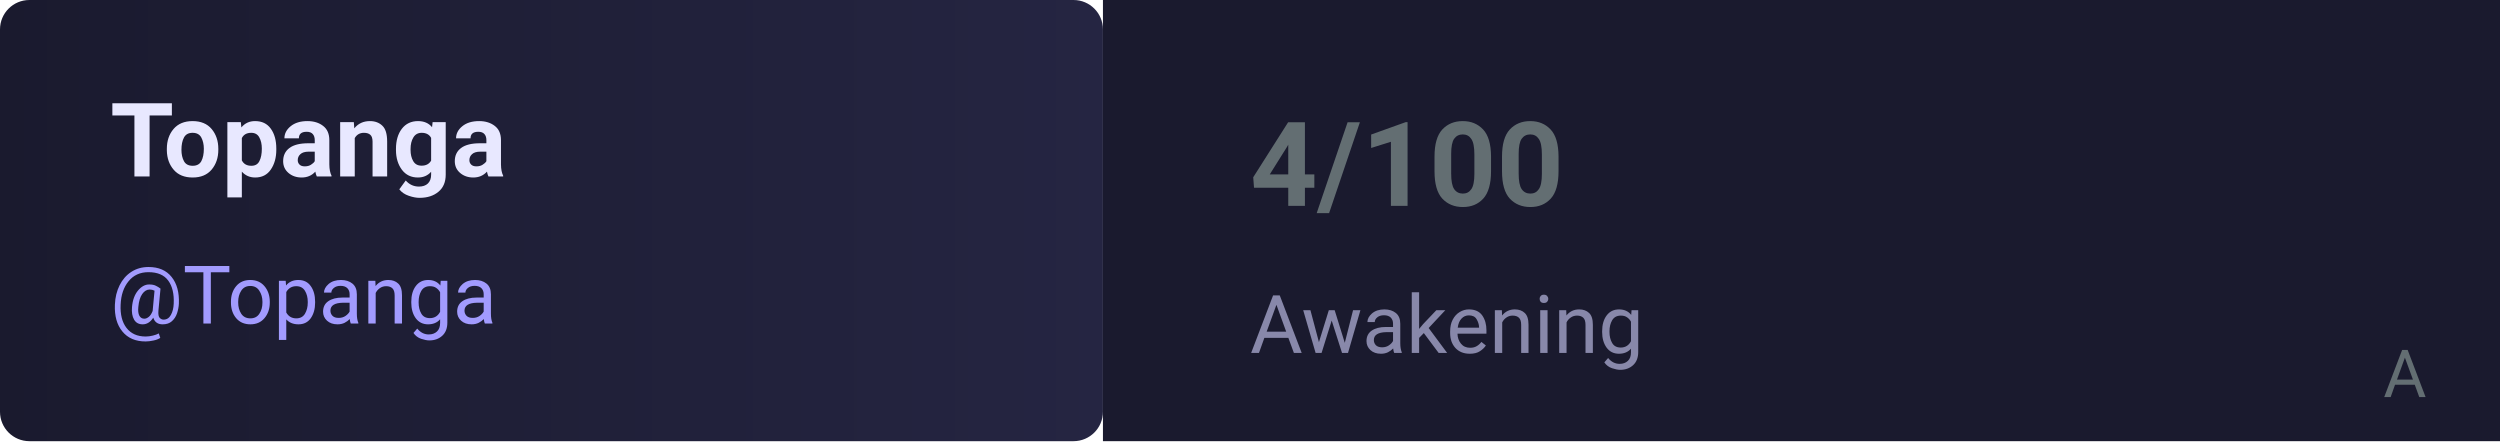
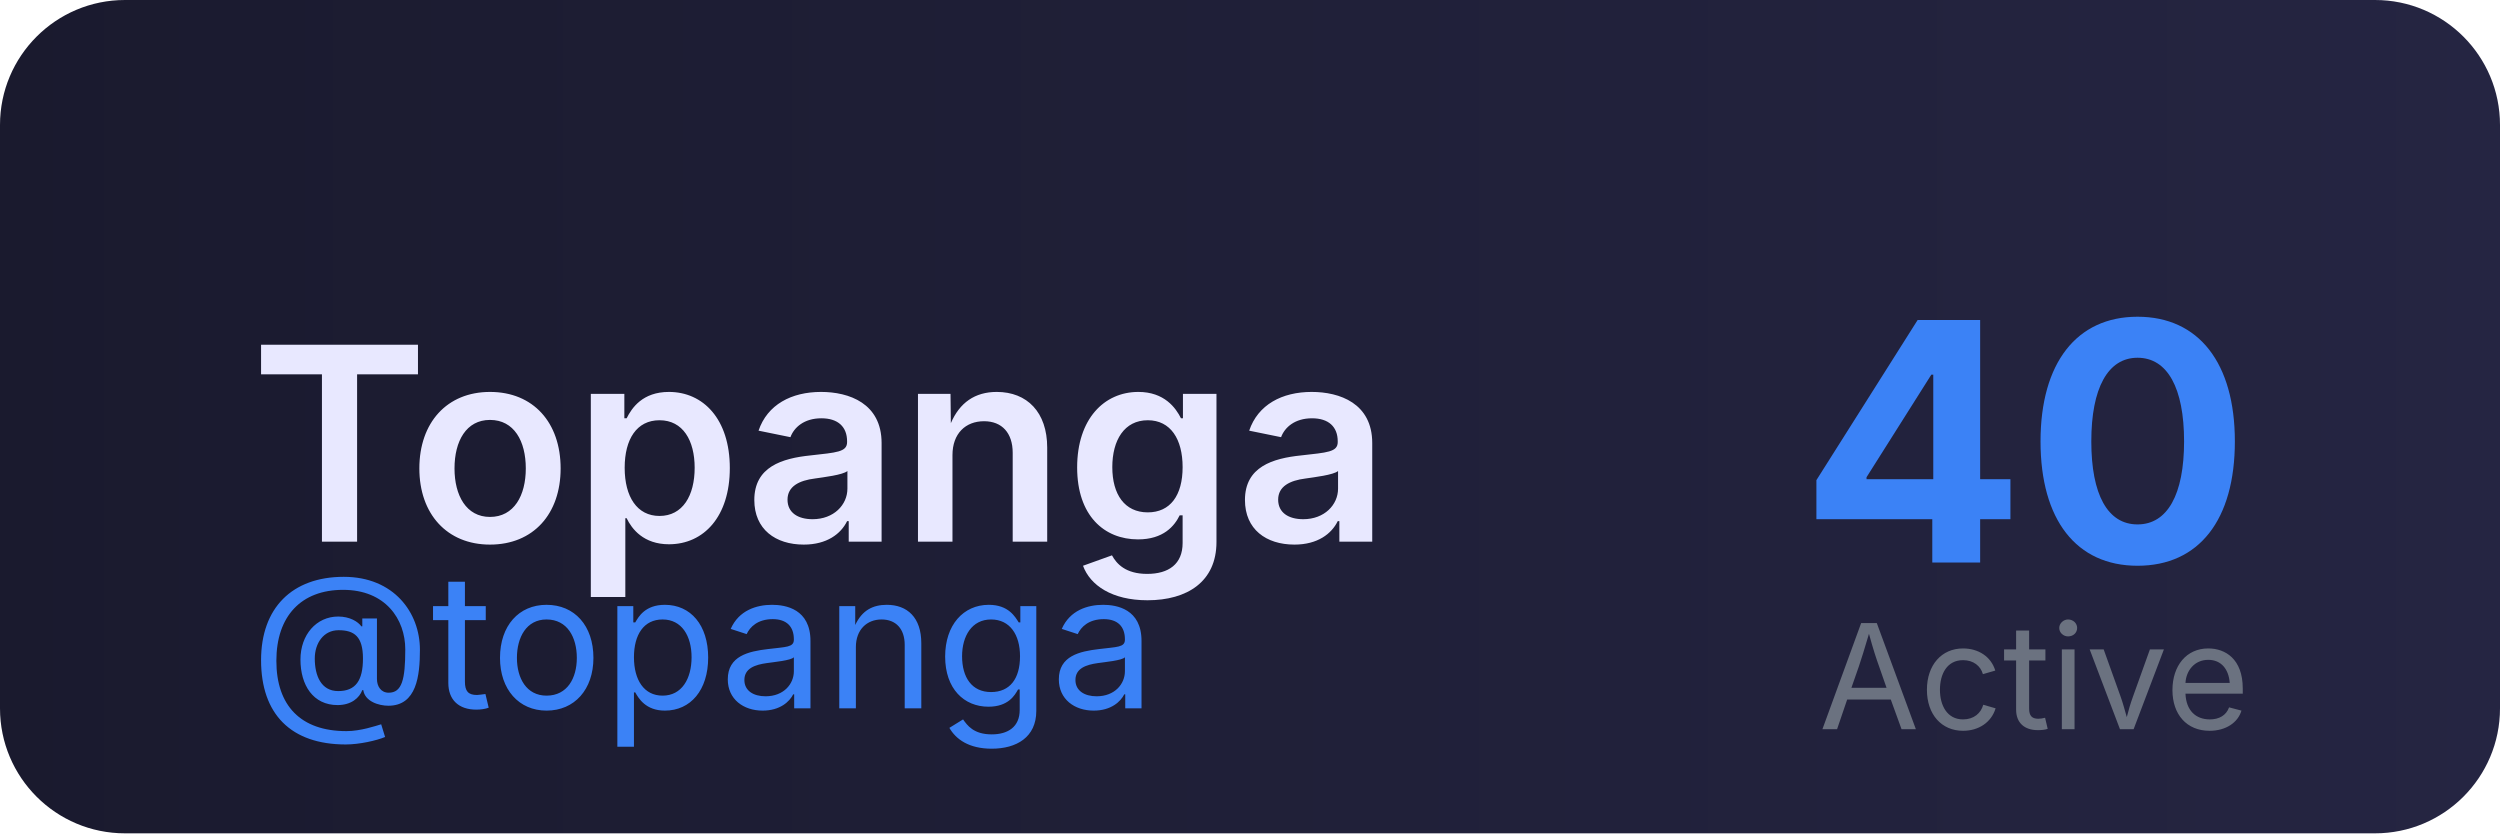
- <svg xmlns="http://www.w3.org/2000/svg" width="340" height="60" viewBox="0 0 340 60">
+ <svg xmlns="http://www.w3.org/2000/svg" width="120" height="40" viewBox="0 0 120 40">
  <defs>
-     <linearGradient id="bg" x1="0%" y1="0%" x2="100%" y2="0%">
+     <linearGradient id="bg_topanga" x1="0%" y1="0%" x2="100%" y2="0%">
      <stop offset="0%" style="stop-color:#1a1a2e;stop-opacity:1" />
      <stop offset="100%" style="stop-color:#252542;stop-opacity:1" />
    </linearGradient>
  </defs>
-   <rect width="150" height="60" rx="4" fill="url(#bg)" />
-   <rect x="150" y="0" width="190" height="60" rx="0 4 4 0" fill="#1a1a2e" />
-   <text x="15" y="24" font-family="-apple-system, BlinkMacSystemFont, 'Segoe UI', Roboto, sans-serif" font-size="14" font-weight="600" fill="#e8e8ff">Topanga</text>
-   <text x="15" y="44" font-family="-apple-system, BlinkMacSystemFont, 'Segoe UI', Roboto, sans-serif" font-size="11" fill="#a29bfe">@Topanga</text>
-   <text x="170" y="28" font-family="-apple-system, BlinkMacSystemFont, 'Segoe UI', Roboto, sans-serif" font-size="16" font-weight="700" fill="#636e72">4/100</text>
-   <text x="170" y="48" font-family="-apple-system, BlinkMacSystemFont, 'Segoe UI', Roboto, sans-serif" font-size="11" fill="#8888aa">Awakening</text>
-   <text x="330" y="54" font-family="-apple-system, BlinkMacSystemFont, 'Segoe UI', Roboto, sans-serif" font-size="9" fill="#636e72" text-anchor="end">A</text>
+   <rect width="120" height="40" rx="6" fill="url(#bg_topanga)" />
+   <text x="12" y="26" font-family="-apple-system, BlinkMacSystemFont, sans-serif" font-size="13" font-weight="600" fill="#e8e8ff">Topanga</text>
+   <text x="12" y="34" font-family="-apple-system, BlinkMacSystemFont, sans-serif" font-size="9" fill="#3b82f6">@topanga</text>
+   <text x="108" y="27" font-family="-apple-system, BlinkMacSystemFont, sans-serif" font-size="16" font-weight="700" fill="#3b82f6" text-anchor="end">40</text>
+   <text x="108" y="35" font-family="-apple-system, BlinkMacSystemFont, sans-serif" font-size="7" fill="#6b7280" text-anchor="end">Active</text>
</svg>
